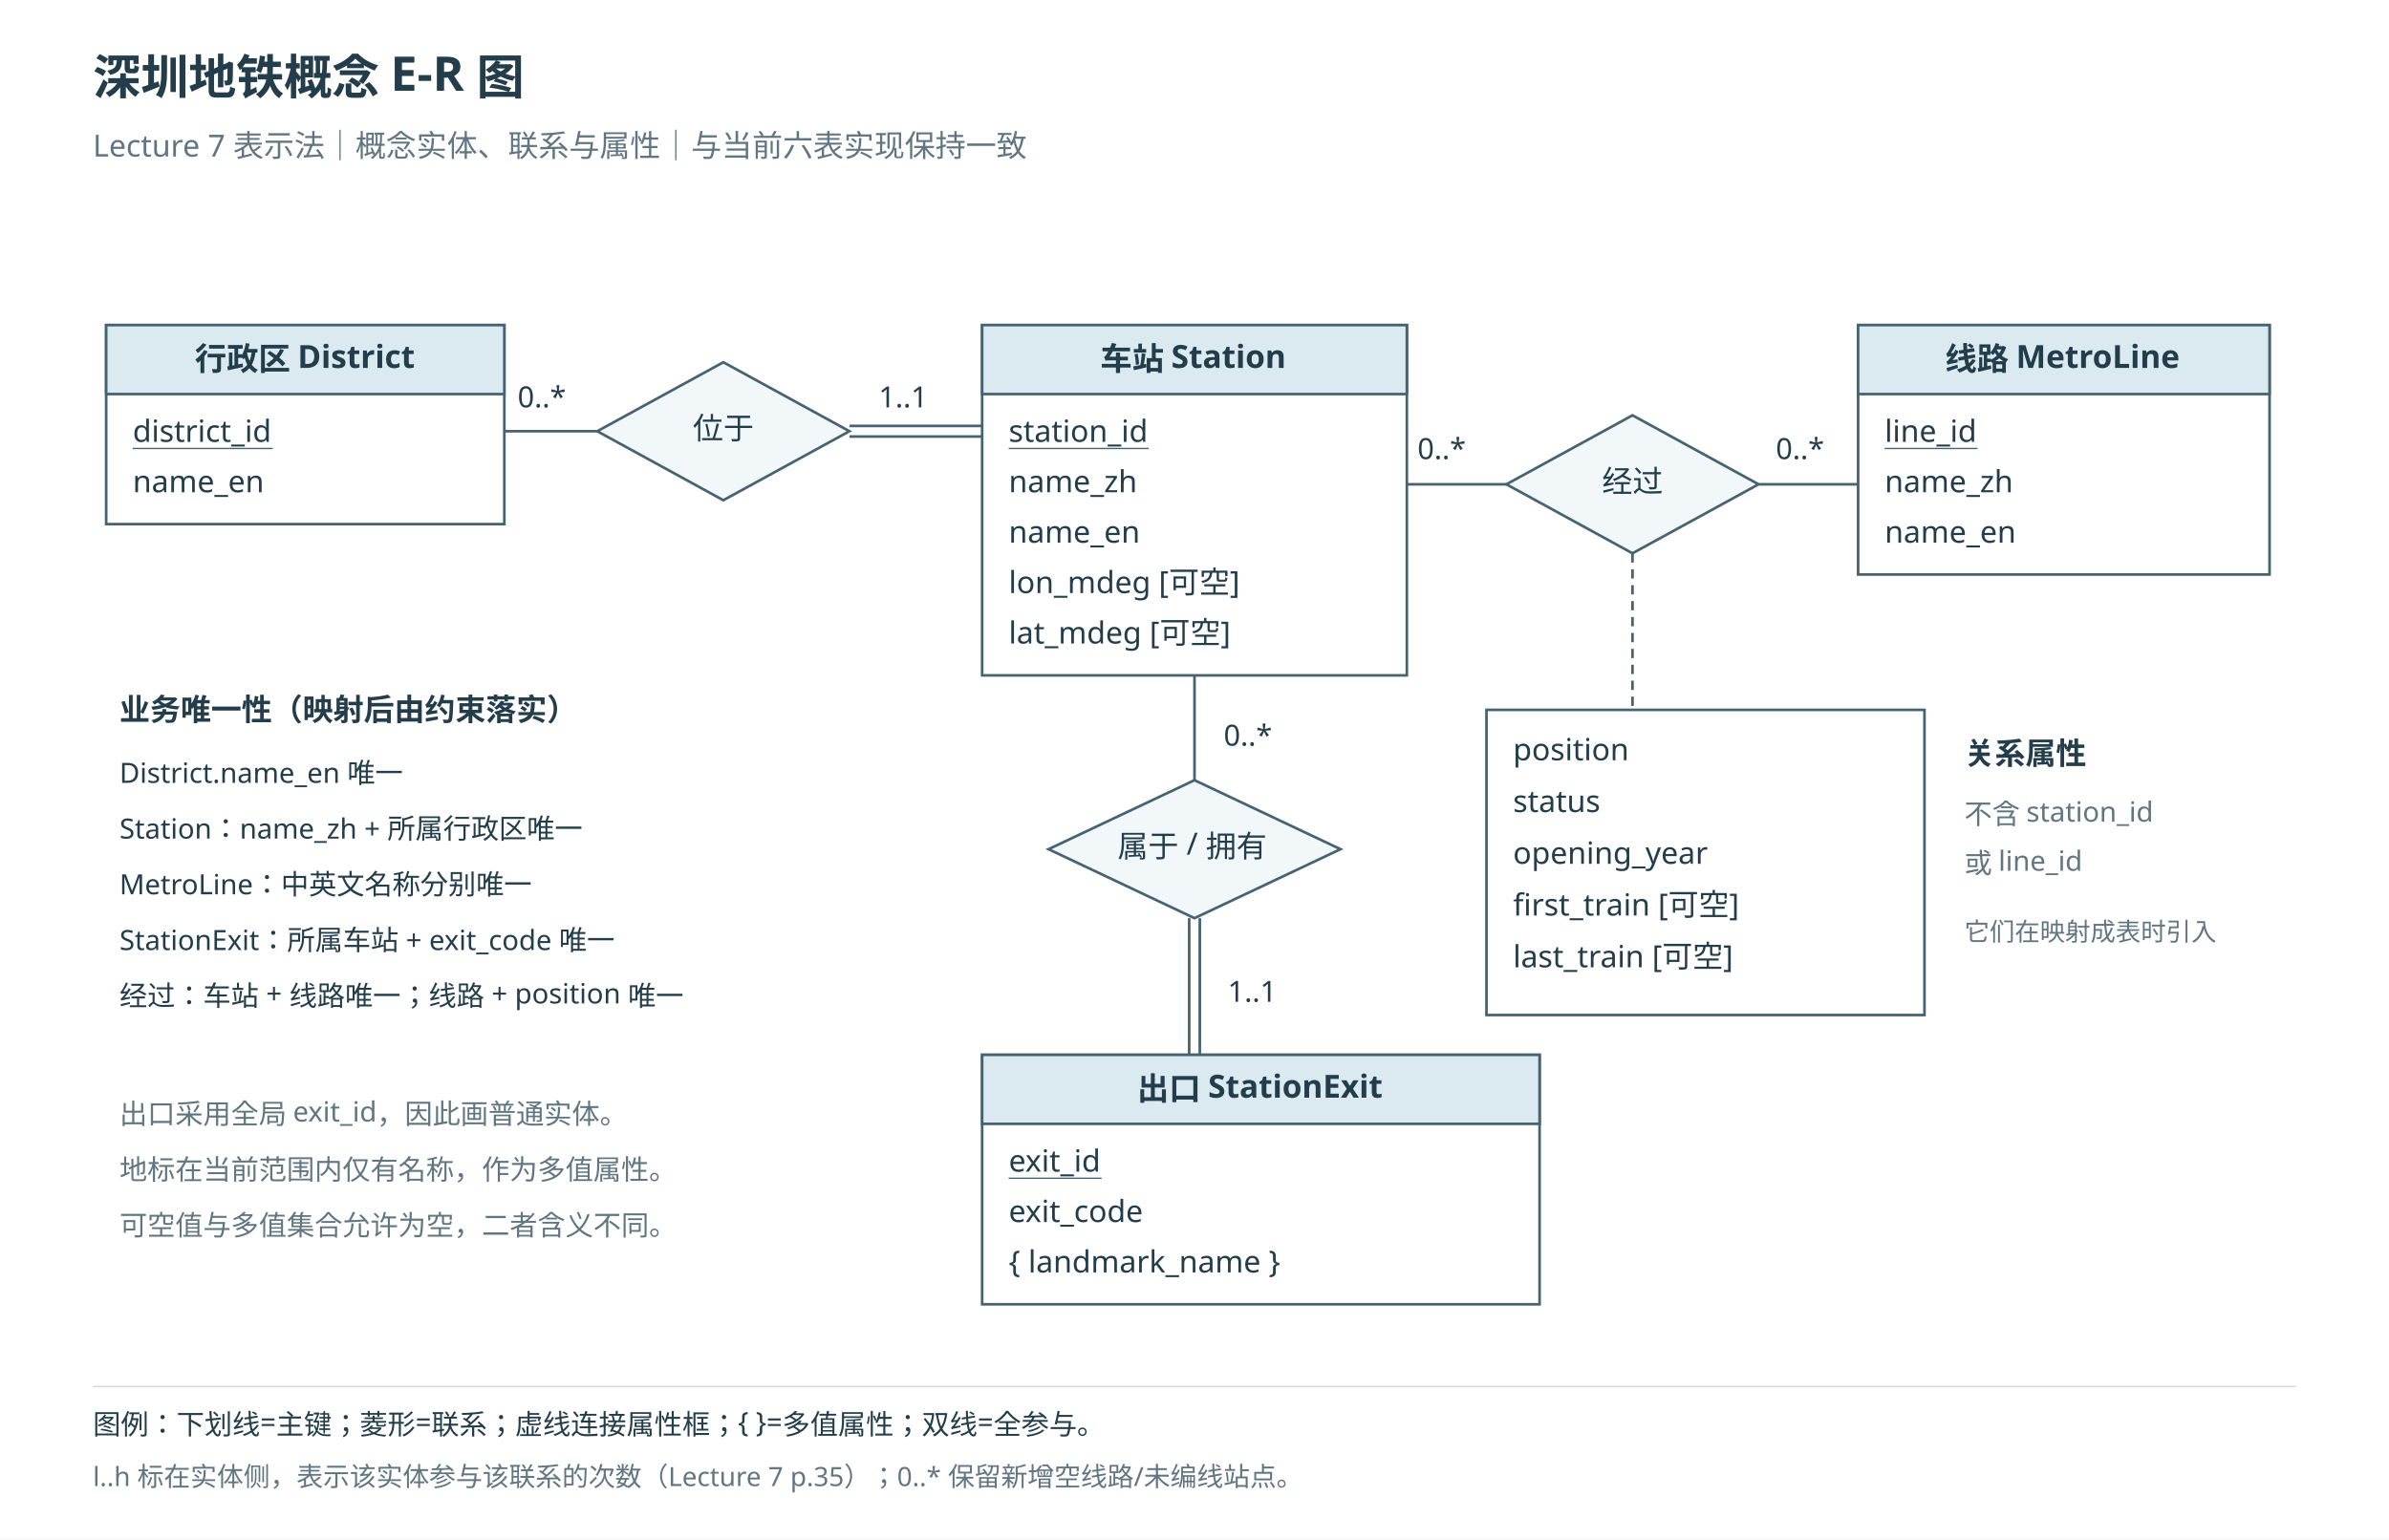
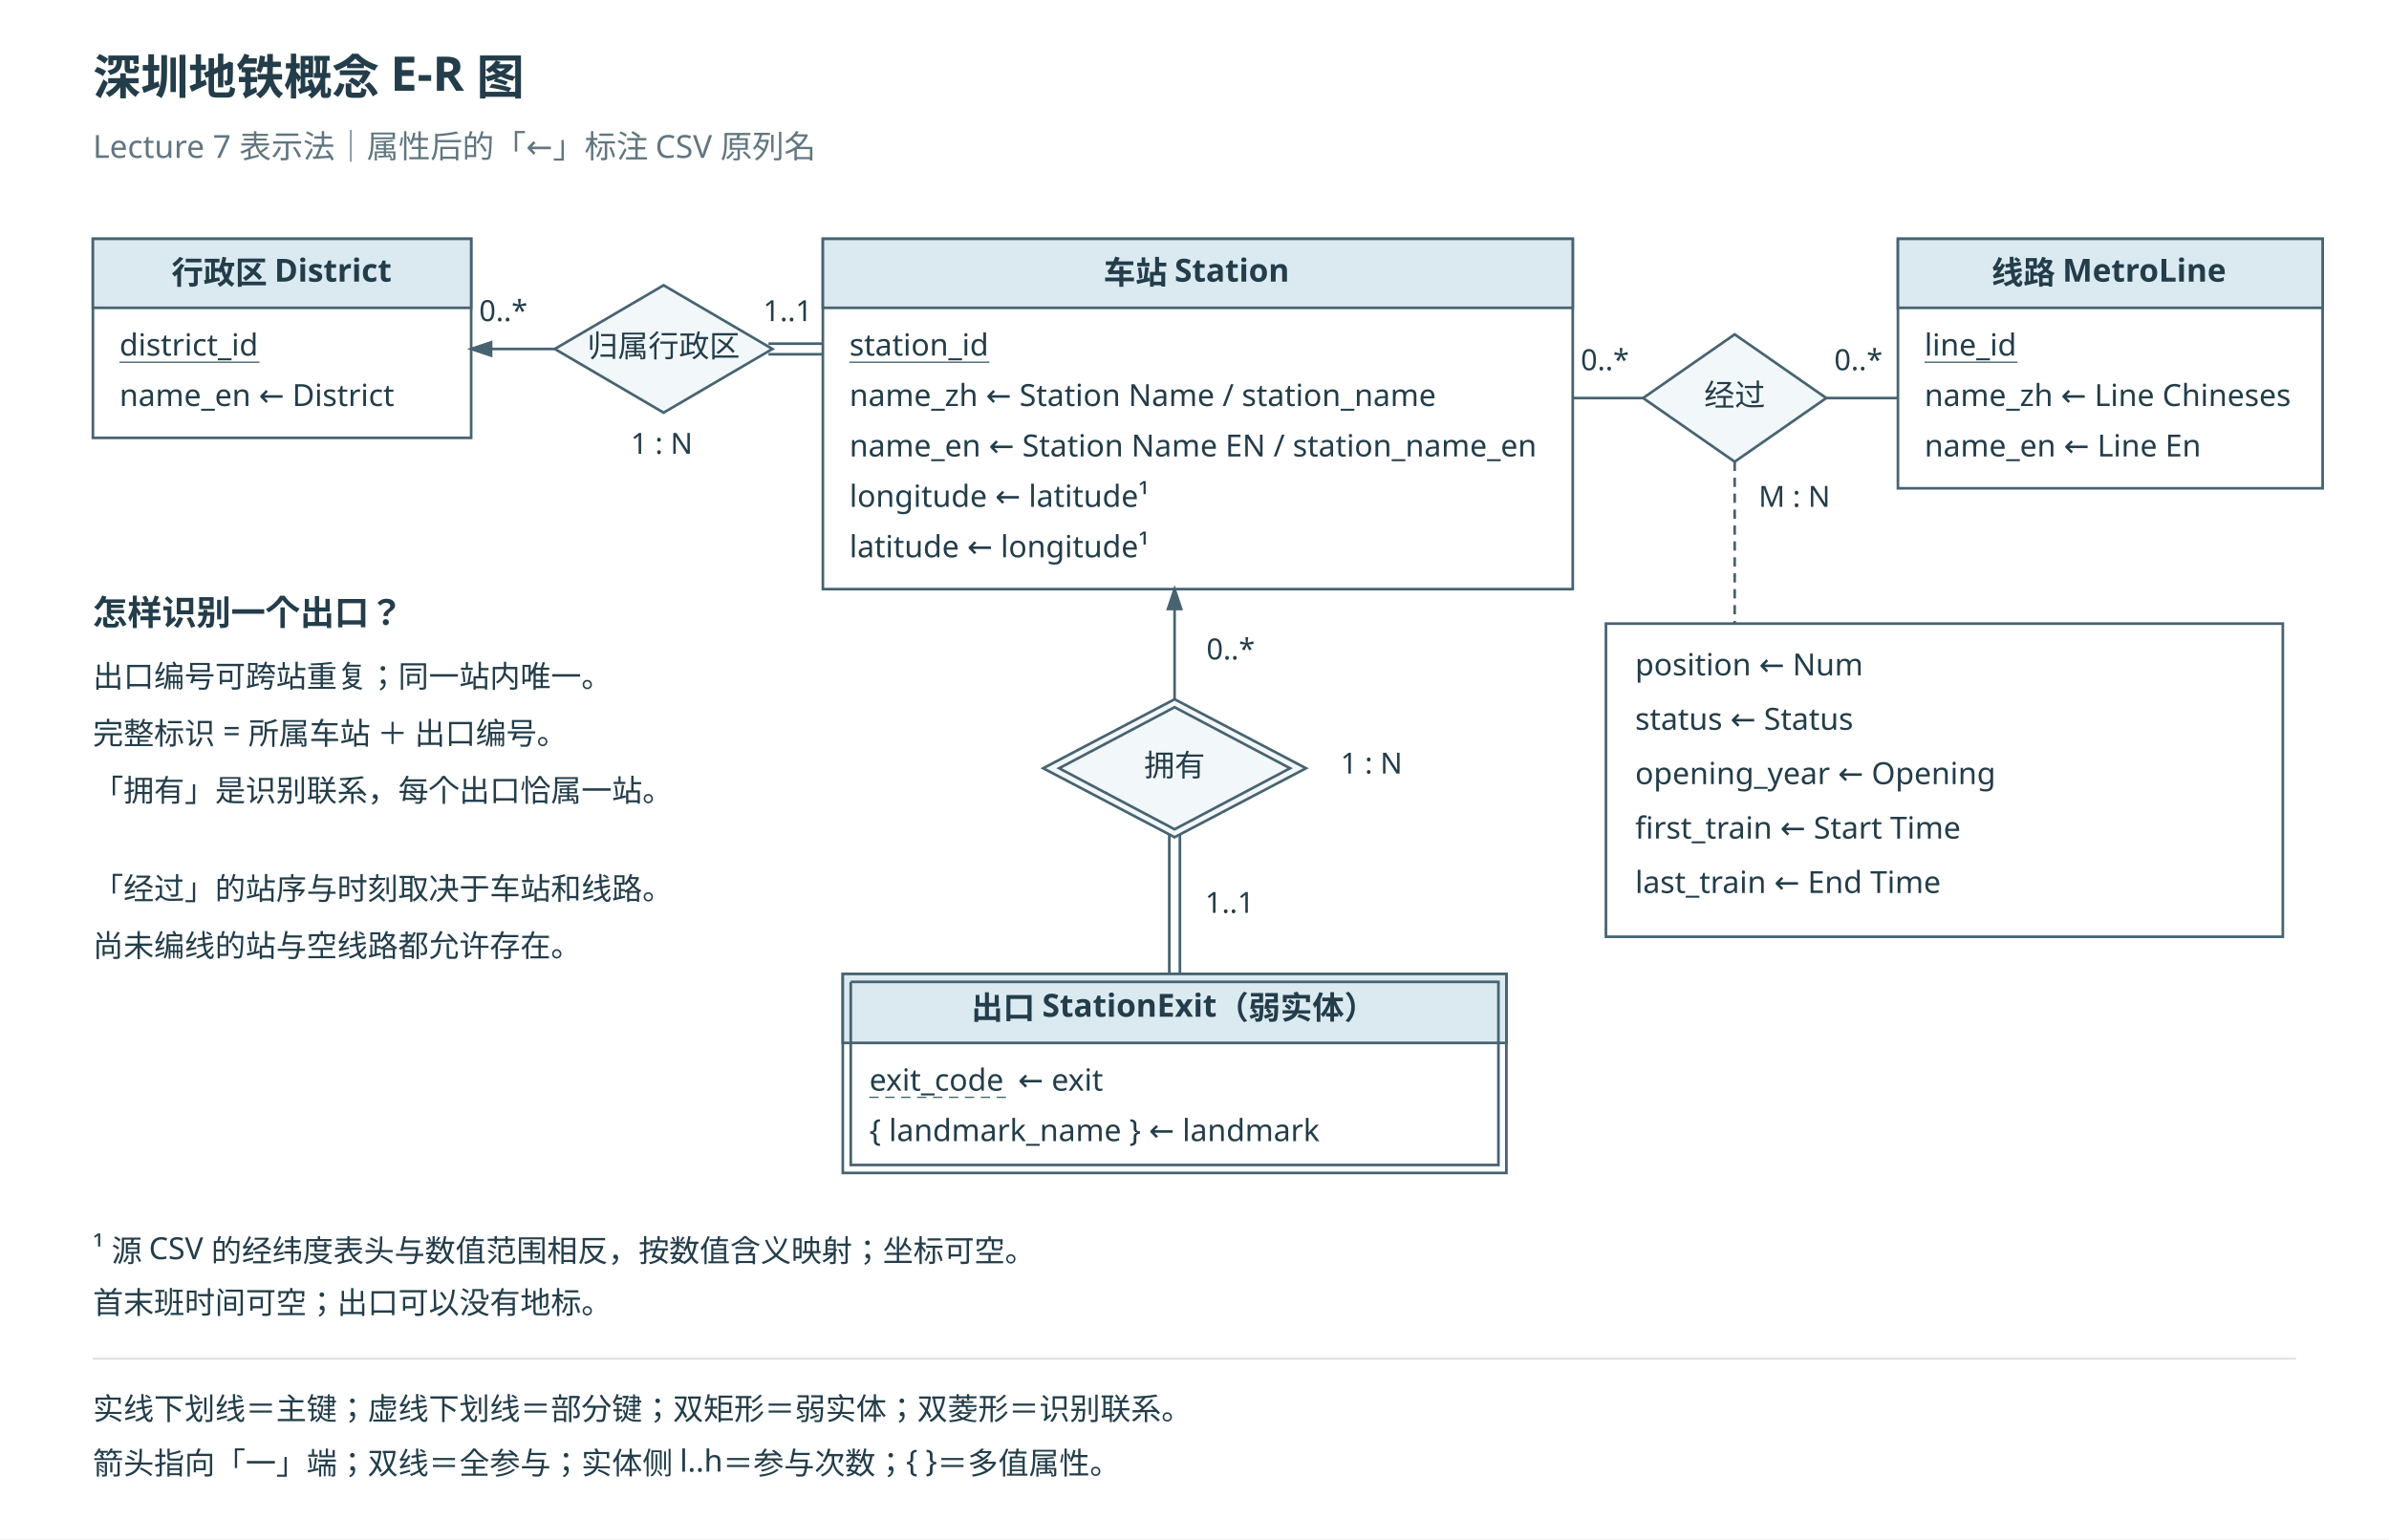
<svg xmlns="http://www.w3.org/2000/svg" width="1800" height="1160" viewBox="0 0 1800 1160">
  <rect width="100%" height="100%" fill="white" />
  <text x="70" y="71" font-family="Microsoft YaHei, sans-serif" font-size="36" font-weight="700" fill="#233d4a">深圳地铁概念 E-R 图</text>
-   <text x="70" y="118" font-family="Microsoft YaHei, sans-serif" font-size="23" font-weight="400" fill="#617680">Lecture 7 表示法｜概念实体、联系与属性｜与当前六表实现保持一致</text>
-   <rect x="80" y="245" width="300" height="150" fill="white" stroke="#476371" stroke-width="2" />
-   <rect x="80" y="245" width="300" height="52" fill="#dbeaf1" stroke="#476371" stroke-width="2" />
-   <text x="146.75" y="279" font-family="Microsoft YaHei, sans-serif" font-size="24" font-weight="700" fill="#233d4a">行政区 District</text>
-   <text x="100" y="333" font-family="Microsoft YaHei, sans-serif" font-size="23" font-weight="400" fill="#233d4a">district_id</text>
-   <polyline points="100,338 205.5,338" fill="none" stroke="#476371" stroke-width="1" />
-   <text x="100" y="371" font-family="Microsoft YaHei, sans-serif" font-size="23" font-weight="400" fill="#233d4a">name_en</text>
-   <rect x="740" y="245" width="320" height="264" fill="white" stroke="#476371" stroke-width="2" />
-   <rect x="740" y="245" width="320" height="52" fill="#dbeaf1" stroke="#476371" stroke-width="2" />
-   <text x="829.004" y="279" font-family="Microsoft YaHei, sans-serif" font-size="24" font-weight="700" fill="#233d4a">车站 Station</text>
-   <text x="760" y="333" font-family="Microsoft YaHei, sans-serif" font-size="23" font-weight="400" fill="#233d4a">station_id</text>
-   <polyline points="760,338 865.5,338" fill="none" stroke="#476371" stroke-width="1" />
-   <text x="760" y="371" font-family="Microsoft YaHei, sans-serif" font-size="23" font-weight="400" fill="#233d4a">name_zh</text>
-   <text x="760" y="409" font-family="Microsoft YaHei, sans-serif" font-size="23" font-weight="400" fill="#233d4a">name_en</text>
-   <text x="760" y="447" font-family="Microsoft YaHei, sans-serif" font-size="23" font-weight="400" fill="#233d4a">lon_mdeg [可空]</text>
-   <text x="760" y="485" font-family="Microsoft YaHei, sans-serif" font-size="23" font-weight="400" fill="#233d4a">lat_mdeg [可空]</text>
-   <rect x="1400" y="245" width="310" height="188" fill="white" stroke="#476371" stroke-width="2" />
-   <rect x="1400" y="245" width="310" height="52" fill="#dbeaf1" stroke="#476371" stroke-width="2" />
-   <text x="1465.5" y="279" font-family="Microsoft YaHei, sans-serif" font-size="24" font-weight="700" fill="#233d4a">线路 MetroLine</text>
-   <text x="1420" y="333" font-family="Microsoft YaHei, sans-serif" font-size="23" font-weight="400" fill="#233d4a">line_id</text>
-   <polyline points="1420,338 1490.0,338" fill="none" stroke="#476371" stroke-width="1" />
-   <text x="1420" y="371" font-family="Microsoft YaHei, sans-serif" font-size="23" font-weight="400" fill="#233d4a">name_zh</text>
-   <text x="1420" y="409" font-family="Microsoft YaHei, sans-serif" font-size="23" font-weight="400" fill="#233d4a">name_en</text>
-   <polygon points="450,325 545,273 640,325 545,377" fill="#f2f7f9" stroke="#476371" stroke-width="2" />
-   <text x="522.0" y="331" font-family="Microsoft YaHei, sans-serif" font-size="23" font-weight="400" fill="#233d4a">位于</text>
-   <polyline points="380,325 450,325" fill="none" stroke="#476371" stroke-width="2" />
-   <polyline points="640,321 740,321" fill="none" stroke="#476371" stroke-width="2" />
-   <polyline points="640,329 740,329" fill="none" stroke="#476371" stroke-width="2" />
-   <text x="390" y="307" font-family="Microsoft YaHei, sans-serif" font-size="22" font-weight="400" fill="#233d4a">0..*</text>
-   <text x="662" y="307" font-family="Microsoft YaHei, sans-serif" font-size="22" font-weight="400" fill="#233d4a">1..1</text>
-   <polygon points="1135,365 1230,313 1325,365 1230,417" fill="#f2f7f9" stroke="#476371" stroke-width="2" />
-   <text x="1207.0" y="371" font-family="Microsoft YaHei, sans-serif" font-size="23" font-weight="400" fill="#233d4a">经过</text>
-   <polyline points="1060,365 1135,365" fill="none" stroke="#476371" stroke-width="2" />
-   <polyline points="1325,365 1400,365" fill="none" stroke="#476371" stroke-width="2" />
-   <text x="1068" y="346" font-family="Microsoft YaHei, sans-serif" font-size="22" font-weight="400" fill="#233d4a">0..*</text>
-   <text x="1338" y="346" font-family="Microsoft YaHei, sans-serif" font-size="22" font-weight="400" fill="#233d4a">0..*</text>
-   <rect x="1120" y="535" width="330" height="230" fill="white" stroke="#476371" stroke-width="2" />
-   <text x="1140" y="573" font-family="Microsoft YaHei, sans-serif" font-size="23" font-weight="400" fill="#233d4a">position</text>
-   <text x="1140" y="612" font-family="Microsoft YaHei, sans-serif" font-size="23" font-weight="400" fill="#233d4a">status</text>
-   <text x="1140" y="651" font-family="Microsoft YaHei, sans-serif" font-size="23" font-weight="400" fill="#233d4a">opening_year</text>
-   <text x="1140" y="690" font-family="Microsoft YaHei, sans-serif" font-size="23" font-weight="400" fill="#233d4a">first_train [可空]</text>
-   <text x="1140" y="729" font-family="Microsoft YaHei, sans-serif" font-size="23" font-weight="400" fill="#233d4a">last_train [可空]</text>
-   <polyline points="1230,417 1230,535" fill="none" stroke="#476371" stroke-width="2" stroke-dasharray="7 5" />
-   <text x="1480" y="576" font-family="Microsoft YaHei, sans-serif" font-size="23" font-weight="700" fill="#233d4a">关系属性</text>
-   <text x="1480" y="621" font-family="Microsoft YaHei, sans-serif" font-size="21" font-weight="400" fill="#617680">不含 station_id</text>
-   <text x="1480" y="658" font-family="Microsoft YaHei, sans-serif" font-size="21" font-weight="400" fill="#617680">或 line_id</text>
-   <text x="1480" y="709" font-family="Microsoft YaHei, sans-serif" font-size="19" font-weight="400" fill="#617680">它们在映射成表时引入</text>
-   <polygon points="790,640 900,588 1010,640 900,692" fill="#f2f7f9" stroke="#476371" stroke-width="2" />
-   <text x="842.0" y="646" font-family="Microsoft YaHei, sans-serif" font-size="23" font-weight="400" fill="#233d4a">属于 / 拥有</text>
-   <polyline points="900,509 900,588" fill="none" stroke="#476371" stroke-width="2" />
-   <text x="922" y="562" font-family="Microsoft YaHei, sans-serif" font-size="22" font-weight="400" fill="#233d4a">0..*</text>
-   <polyline points="896,692 896,795" fill="none" stroke="#476371" stroke-width="2" />
-   <polyline points="904,692 904,795" fill="none" stroke="#476371" stroke-width="2" />
-   <text x="925" y="755" font-family="Microsoft YaHei, sans-serif" font-size="22" font-weight="400" fill="#233d4a">1..1</text>
-   <rect x="740" y="795" width="420" height="188" fill="white" stroke="#476371" stroke-width="2" />
-   <rect x="740" y="795" width="420" height="52" fill="#dbeaf1" stroke="#476371" stroke-width="2" />
-   <text x="856.754" y="829" font-family="Microsoft YaHei, sans-serif" font-size="24" font-weight="700" fill="#233d4a">出口 StationExit</text>
-   <text x="760" y="883" font-family="Microsoft YaHei, sans-serif" font-size="23" font-weight="400" fill="#233d4a">exit_id</text>
-   <polyline points="760,888 830.0,888" fill="none" stroke="#476371" stroke-width="1" />
-   <text x="760" y="921" font-family="Microsoft YaHei, sans-serif" font-size="23" font-weight="400" fill="#233d4a">exit_code</text>
-   <text x="760" y="959" font-family="Microsoft YaHei, sans-serif" font-size="23" font-weight="400" fill="#233d4a">{ landmark_name }</text>
-   <text x="90" y="543" font-family="Microsoft YaHei, sans-serif" font-size="23" font-weight="700" fill="#233d4a">业务唯一性（映射后由约束落实）</text>
-   <text x="90" y="590" font-family="Microsoft YaHei, sans-serif" font-size="21" font-weight="400" fill="#233d4a">District.name_en 唯一</text>
-   <text x="90" y="632" font-family="Microsoft YaHei, sans-serif" font-size="21" font-weight="400" fill="#233d4a">Station：name_zh + 所属行政区唯一</text>
-   <text x="90" y="674" font-family="Microsoft YaHei, sans-serif" font-size="21" font-weight="400" fill="#233d4a">MetroLine：中英文名称分别唯一</text>
-   <text x="90" y="716" font-family="Microsoft YaHei, sans-serif" font-size="21" font-weight="400" fill="#233d4a">StationExit：所属车站 + exit_code 唯一</text>
-   <text x="90" y="758" font-family="Microsoft YaHei, sans-serif" font-size="21" font-weight="400" fill="#233d4a">经过：车站 + 线路唯一；线路 + position 唯一</text>
-   <text x="90" y="847" font-family="Microsoft YaHei, sans-serif" font-size="21" font-weight="400" fill="#617680">出口采用全局 exit_id，因此画普通实体。</text>
-   <text x="90" y="889" font-family="Microsoft YaHei, sans-serif" font-size="21" font-weight="400" fill="#617680">地标在当前范围内仅有名称，作为多值属性。</text>
-   <text x="90" y="931" font-family="Microsoft YaHei, sans-serif" font-size="21" font-weight="400" fill="#617680">可空值与多值集合允许为空，二者含义不同。</text>
-   <polyline points="70,1045 1730,1045" fill="none" stroke="#cbd7dc" stroke-width="1" />
-   <text x="70" y="1081" font-family="Microsoft YaHei, sans-serif" font-size="21" font-weight="400" fill="#233d4a">图例：下划线=主键；菱形=联系；虚线连接属性框；{ }=多值属性；双线=全参与。</text>
-   <text x="70" y="1120" font-family="Microsoft YaHei, sans-serif" font-size="20" font-weight="400" fill="#617680">l..h 标在实体侧，表示该实体参与该联系的次数（Lecture 7 p.35）；0..* 保留新增空线路/未编线站点。</text>
+   <text x="70" y="119" font-family="Microsoft YaHei, sans-serif" font-size="24" font-weight="400" fill="#617680">Lecture 7 表示法｜属性后的「←」标注 CSV 原列名</text>
+   <rect x="70" y="180" width="285" height="150" fill="white" stroke="#476371" stroke-width="2" />
+   <rect x="70" y="180" width="285" height="52" fill="#dbeaf1" stroke="#476371" stroke-width="2" />
+   <text x="129.25" y="214" font-family="Microsoft YaHei, sans-serif" font-size="24" font-weight="700" fill="#233d4a">行政区 District</text>
+   <text x="90" y="268" font-family="Microsoft YaHei, sans-serif" font-size="23" font-weight="400" fill="#233d4a">district_id</text>
+   <polyline points="90,273 195.5,273" fill="none" stroke="#476371" stroke-width="1" />
+   <text x="90" y="306" font-family="Microsoft YaHei, sans-serif" font-size="23" font-weight="400" fill="#233d4a">name_en ← District</text>
+   <rect x="620" y="180" width="565" height="264" fill="white" stroke="#476371" stroke-width="2" />
+   <rect x="620" y="180" width="565" height="52" fill="#dbeaf1" stroke="#476371" stroke-width="2" />
+   <text x="831.504" y="214" font-family="Microsoft YaHei, sans-serif" font-size="24" font-weight="700" fill="#233d4a">车站 Station</text>
+   <text x="640" y="268" font-family="Microsoft YaHei, sans-serif" font-size="23" font-weight="400" fill="#233d4a">station_id</text>
+   <polyline points="640,273 745.5,273" fill="none" stroke="#476371" stroke-width="1" />
+   <text x="640" y="306" font-family="Microsoft YaHei, sans-serif" font-size="23" font-weight="400" fill="#233d4a">name_zh ← Station Name / station_name</text>
+   <text x="640" y="344" font-family="Microsoft YaHei, sans-serif" font-size="23" font-weight="400" fill="#233d4a">name_en ← Station Name EN / station_name_en</text>
+   <text x="640" y="382" font-family="Microsoft YaHei, sans-serif" font-size="23" font-weight="400" fill="#233d4a">longitude ← latitude¹</text>
+   <text x="640" y="420" font-family="Microsoft YaHei, sans-serif" font-size="23" font-weight="400" fill="#233d4a">latitude ← longitude¹</text>
+   <rect x="1430" y="180" width="320" height="188" fill="white" stroke="#476371" stroke-width="2" />
+   <rect x="1430" y="180" width="320" height="52" fill="#dbeaf1" stroke="#476371" stroke-width="2" />
+   <text x="1500.5" y="214" font-family="Microsoft YaHei, sans-serif" font-size="24" font-weight="700" fill="#233d4a">线路 MetroLine</text>
+   <text x="1450" y="268" font-family="Microsoft YaHei, sans-serif" font-size="23" font-weight="400" fill="#233d4a">line_id</text>
+   <polyline points="1450,273 1520.0,273" fill="none" stroke="#476371" stroke-width="1" />
+   <text x="1450" y="306" font-family="Microsoft YaHei, sans-serif" font-size="23" font-weight="400" fill="#233d4a">name_zh ← Line Chineses</text>
+   <text x="1450" y="344" font-family="Microsoft YaHei, sans-serif" font-size="23" font-weight="400" fill="#233d4a">name_en ← Line En</text>
+   <polygon points="418,263 500,215 582,263 500,311" fill="#f2f7f9" stroke="#476371" stroke-width="2" />
+   <text x="442.5" y="269" font-family="Microsoft YaHei, sans-serif" font-size="23" font-weight="400" fill="#233d4a">归属行政区</text>
+   <polyline points="418,263 355,263" fill="none" stroke="#476371" stroke-width="2" />
+   <polygon points="355,263 370.0,268.0 370.0,258.0" fill="#476371" stroke="#476371" stroke-width="2" />
+   <polyline points="579,259 620,259" fill="none" stroke="#476371" stroke-width="2" />
+   <polyline points="579,267 620,267" fill="none" stroke="#476371" stroke-width="2" />
+   <text x="361" y="242" font-family="Microsoft YaHei, sans-serif" font-size="22" font-weight="400" fill="#233d4a">0..*</text>
+   <text x="575" y="242" font-family="Microsoft YaHei, sans-serif" font-size="22" font-weight="400" fill="#233d4a">1..1</text>
+   <text x="475.25" y="342" font-family="Microsoft YaHei, sans-serif" font-size="22" font-weight="400" fill="#233d4a">1 : N</text>
+   <polygon points="1238,300 1307,252 1376,300 1307,348" fill="#f2f7f9" stroke="#476371" stroke-width="2" />
+   <text x="1284.0" y="306" font-family="Microsoft YaHei, sans-serif" font-size="23" font-weight="400" fill="#233d4a">经过</text>
+   <polyline points="1185,300 1238,300" fill="none" stroke="#476371" stroke-width="2" />
+   <polyline points="1376,300 1430,300" fill="none" stroke="#476371" stroke-width="2" />
+   <text x="1191" y="279" font-family="Microsoft YaHei, sans-serif" font-size="22" font-weight="400" fill="#233d4a">0..*</text>
+   <text x="1382" y="279" font-family="Microsoft YaHei, sans-serif" font-size="22" font-weight="400" fill="#233d4a">0..*</text>
+   <text x="1325" y="382" font-family="Microsoft YaHei, sans-serif" font-size="22" font-weight="400" fill="#233d4a">M : N</text>
+   <rect x="1210" y="470" width="510" height="236" fill="white" stroke="#476371" stroke-width="2" />
+   <text x="1232" y="509" font-family="Microsoft YaHei, sans-serif" font-size="23" font-weight="400" fill="#233d4a">position ← Num</text>
+   <text x="1232" y="550" font-family="Microsoft YaHei, sans-serif" font-size="23" font-weight="400" fill="#233d4a">status ← Status</text>
+   <text x="1232" y="591" font-family="Microsoft YaHei, sans-serif" font-size="23" font-weight="400" fill="#233d4a">opening_year ← Opening</text>
+   <text x="1232" y="632" font-family="Microsoft YaHei, sans-serif" font-size="23" font-weight="400" fill="#233d4a">first_train ← Start Time</text>
+   <text x="1232" y="673" font-family="Microsoft YaHei, sans-serif" font-size="23" font-weight="400" fill="#233d4a">last_train ← End Time</text>
+   <polyline points="1307,348 1307,470" fill="none" stroke="#476371" stroke-width="2" stroke-dasharray="7 5" />
+   <polygon points="786,579 885,527 984,579 885,631" fill="#f2f7f9" stroke="#476371" stroke-width="2" />
+   <polygon points="798,579 885,533 972,579 885,625" fill="#f2f7f9" stroke="#476371" stroke-width="2" />
+   <text x="862.0" y="585" font-family="Microsoft YaHei, sans-serif" font-size="23" font-weight="400" fill="#233d4a">拥有</text>
+   <polyline points="885,527 885,444" fill="none" stroke="#476371" stroke-width="2" />
+   <polygon points="885,444 880.0,459.0 890.0,459.0" fill="#476371" stroke="#476371" stroke-width="2" />
+   <text x="909" y="497" font-family="Microsoft YaHei, sans-serif" font-size="22" font-weight="400" fill="#233d4a">0..*</text>
+   <polyline points="881,629 881,734" fill="none" stroke="#476371" stroke-width="2" />
+   <polyline points="889,629 889,734" fill="none" stroke="#476371" stroke-width="2" />
+   <text x="908" y="688" font-family="Microsoft YaHei, sans-serif" font-size="22" font-weight="400" fill="#233d4a">1..1</text>
+   <text x="1010" y="583" font-family="Microsoft YaHei, sans-serif" font-size="22" font-weight="400" fill="#233d4a">1 : N</text>
+   <rect x="635" y="734" width="500" height="150" fill="white" stroke="#476371" stroke-width="2" />
+   <rect x="635" y="734" width="500" height="52" fill="#dbeaf1" stroke="#476371" stroke-width="2" />
+   <polyline points="641,740 1129,740 1129,878 641,878 641,740" fill="none" stroke="#476371" stroke-width="2" />
+   <text x="731.754" y="768" font-family="Microsoft YaHei, sans-serif" font-size="24" font-weight="700" fill="#233d4a">出口 StationExit（弱实体）</text>
+   <text x="655" y="822" font-family="Microsoft YaHei, sans-serif" font-size="23" font-weight="400" fill="#233d4a">exit_code</text>
+   <polyline points="655,827 758.0,827" fill="none" stroke="#476371" stroke-width="1" stroke-dasharray="7 5" />
+   <text x="655" y="860" font-family="Microsoft YaHei, sans-serif" font-size="23" font-weight="400" fill="#233d4a">{ landmark_name } ← landmark</text>
+   <text x="767" y="822" font-family="Microsoft YaHei, sans-serif" font-size="23" font-weight="400" fill="#233d4a">← exit</text>
+   <text x="70" y="471" font-family="Microsoft YaHei, sans-serif" font-size="26" font-weight="700" fill="#233d4a">怎样识别一个出口？</text>
+   <text x="70" y="518" font-family="Microsoft YaHei, sans-serif" font-size="23" font-weight="400" fill="#233d4a">出口编号可跨站重复；同一站内唯一。</text>
+   <text x="70" y="561" font-family="Microsoft YaHei, sans-serif" font-size="23" font-weight="400" fill="#233d4a">完整标识 = 所属车站 ＋ 出口编号。</text>
+   <text x="70" y="604" font-family="Microsoft YaHei, sans-serif" font-size="23" font-weight="400" fill="#233d4a">「拥有」是识别联系，每个出口恰属一站。</text>
+   <text x="70" y="678" font-family="Microsoft YaHei, sans-serif" font-size="23" font-weight="400" fill="#233d4a">「经过」的站序与时刻取决于车站和线路。</text>
+   <text x="70" y="721" font-family="Microsoft YaHei, sans-serif" font-size="23" font-weight="400" fill="#233d4a">尚未编线的站与空线路都允许存在。</text>
+   <text x="70" y="949" font-family="Microsoft YaHei, sans-serif" font-size="23" font-weight="400" fill="#233d4a">¹ 源 CSV 的经纬度表头与数值范围相反，按数值含义映射；坐标可空。</text>
+   <text x="70" y="990" font-family="Microsoft YaHei, sans-serif" font-size="23" font-weight="400" fill="#233d4a">首末班时间可空；出口可以没有地标。</text>
+   <polyline points="70,1024 1730,1024" fill="none" stroke="#cbd7dc" stroke-width="1" />
+   <text x="70" y="1070" font-family="Microsoft YaHei, sans-serif" font-size="23" font-weight="400" fill="#233d4a">实线下划线＝主键；虚线下划线＝部分键；双矩形＝弱实体；双菱形＝识别联系。</text>
+   <text x="70" y="1111" font-family="Microsoft YaHei, sans-serif" font-size="23" font-weight="400" fill="#233d4a">箭头指向「一」端；双线＝全参与；实体侧 l..h＝参与次数；{ }＝多值属性。</text>
</svg>
